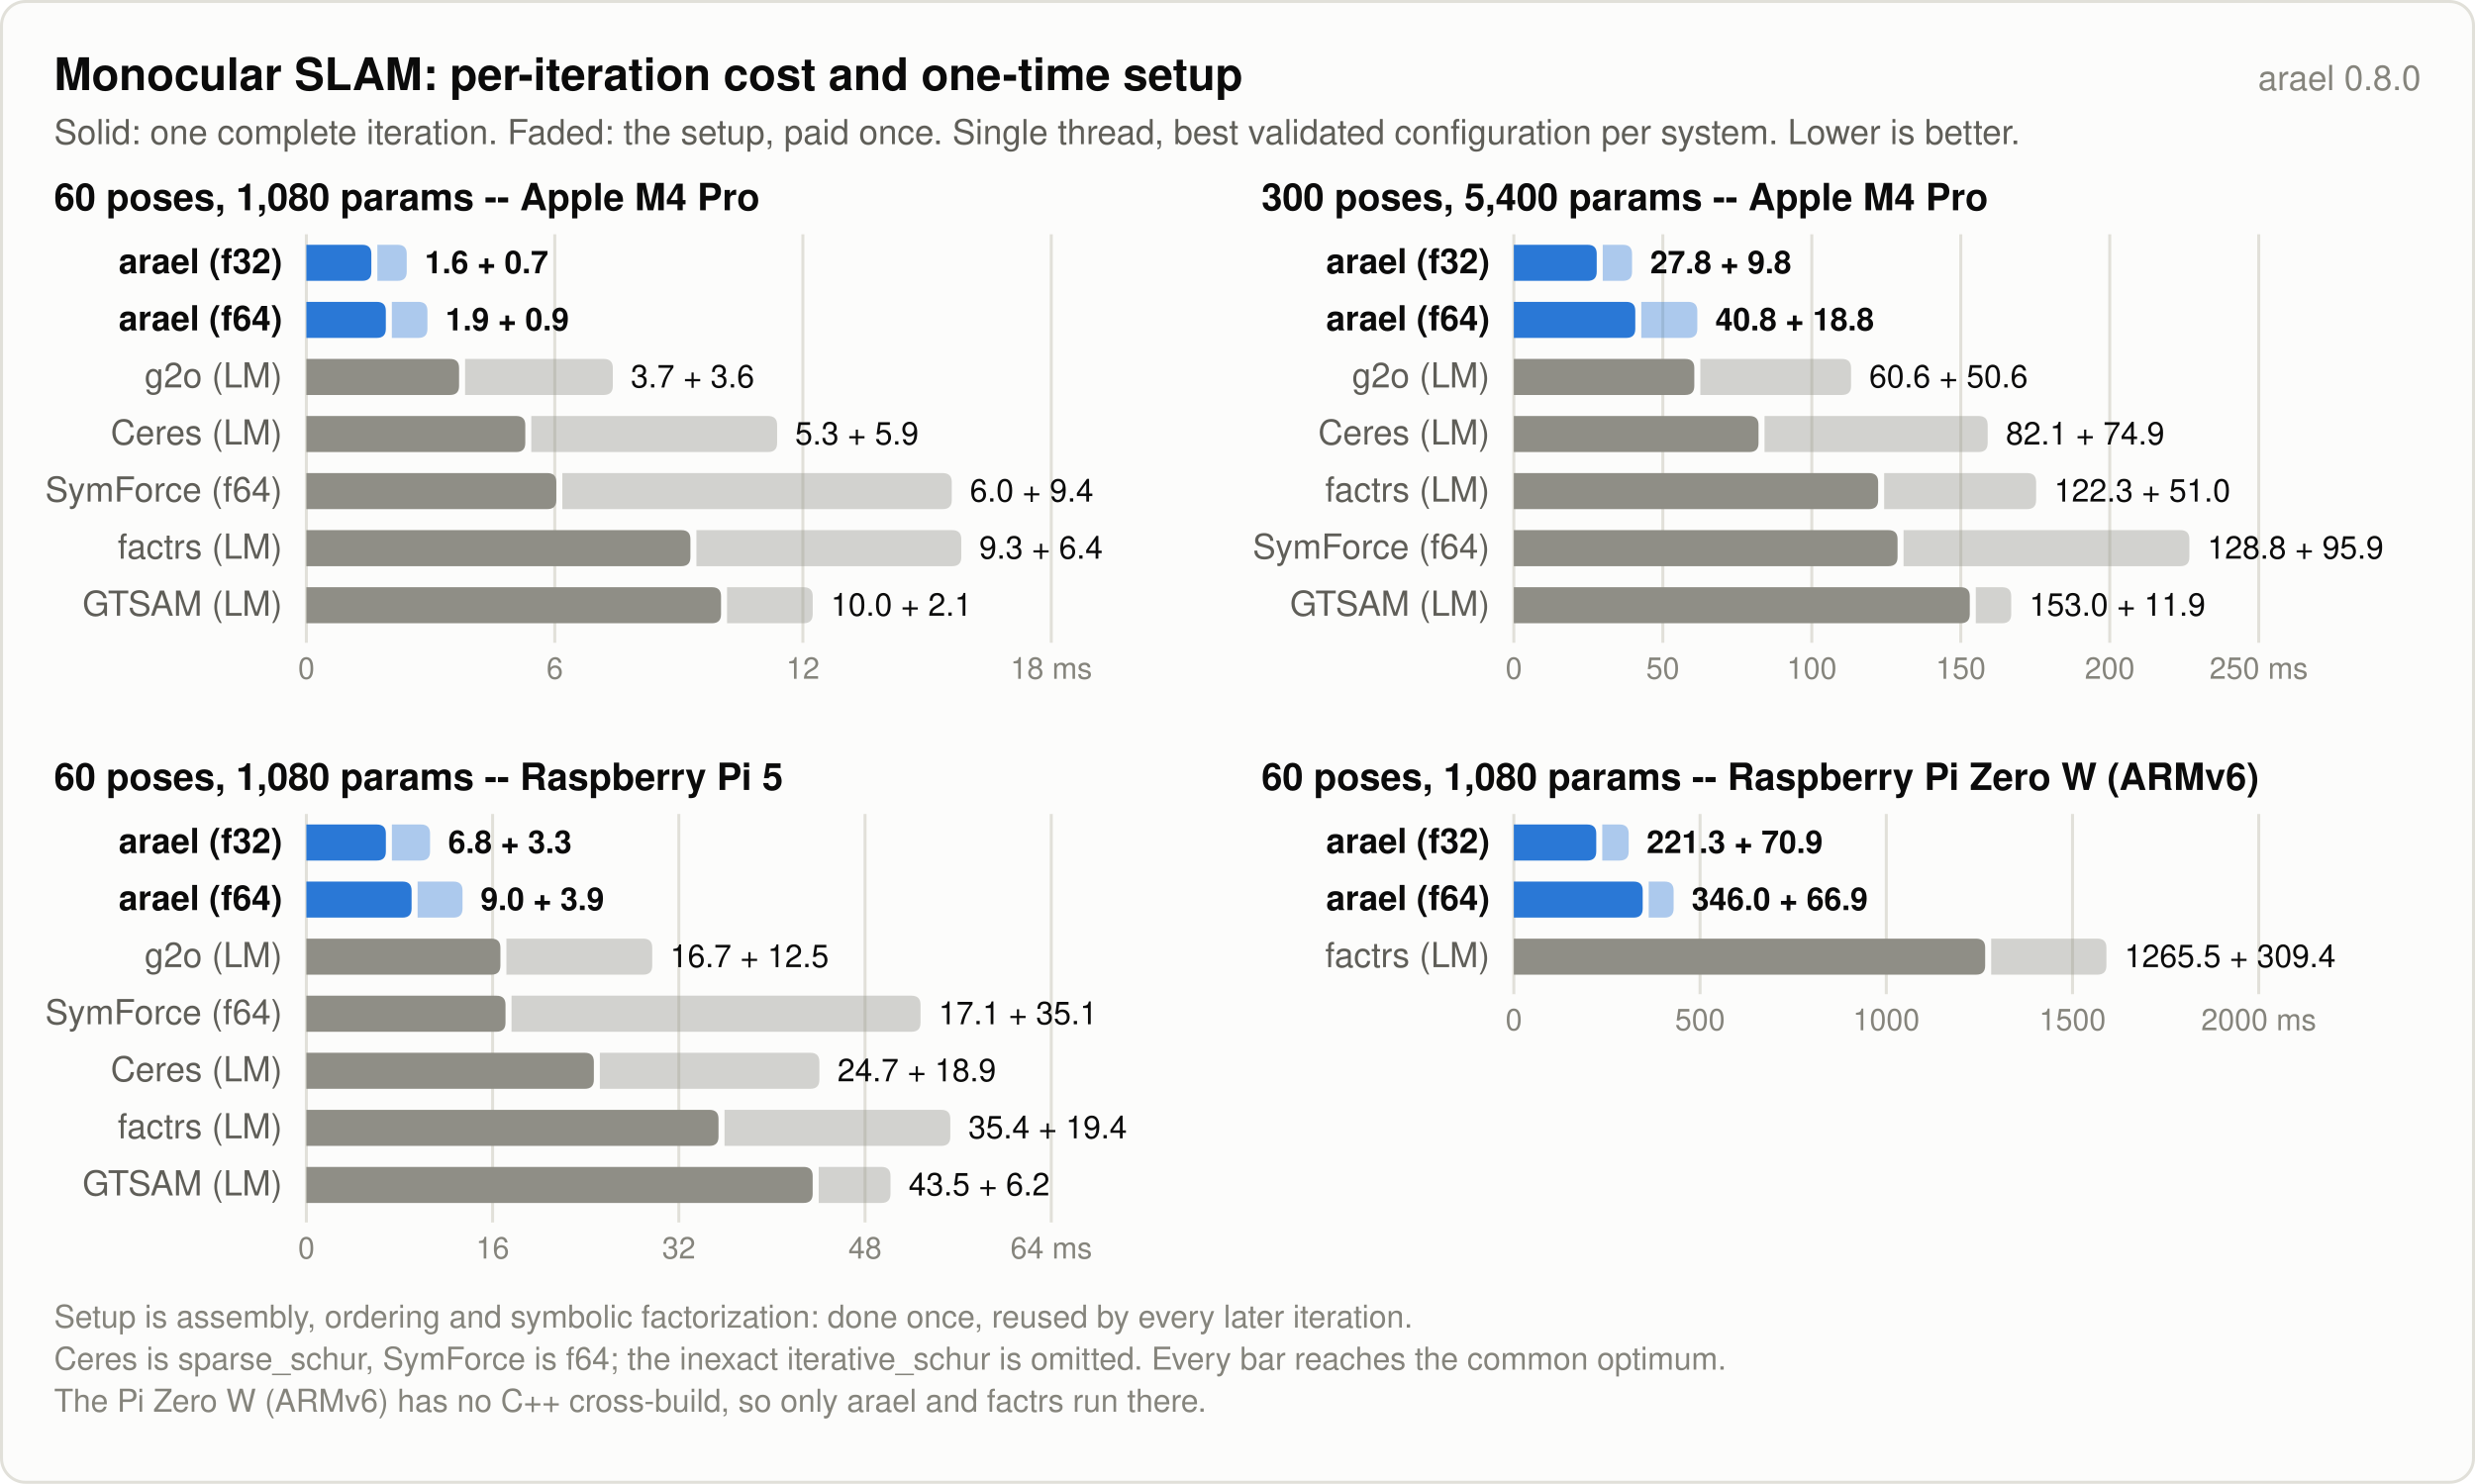
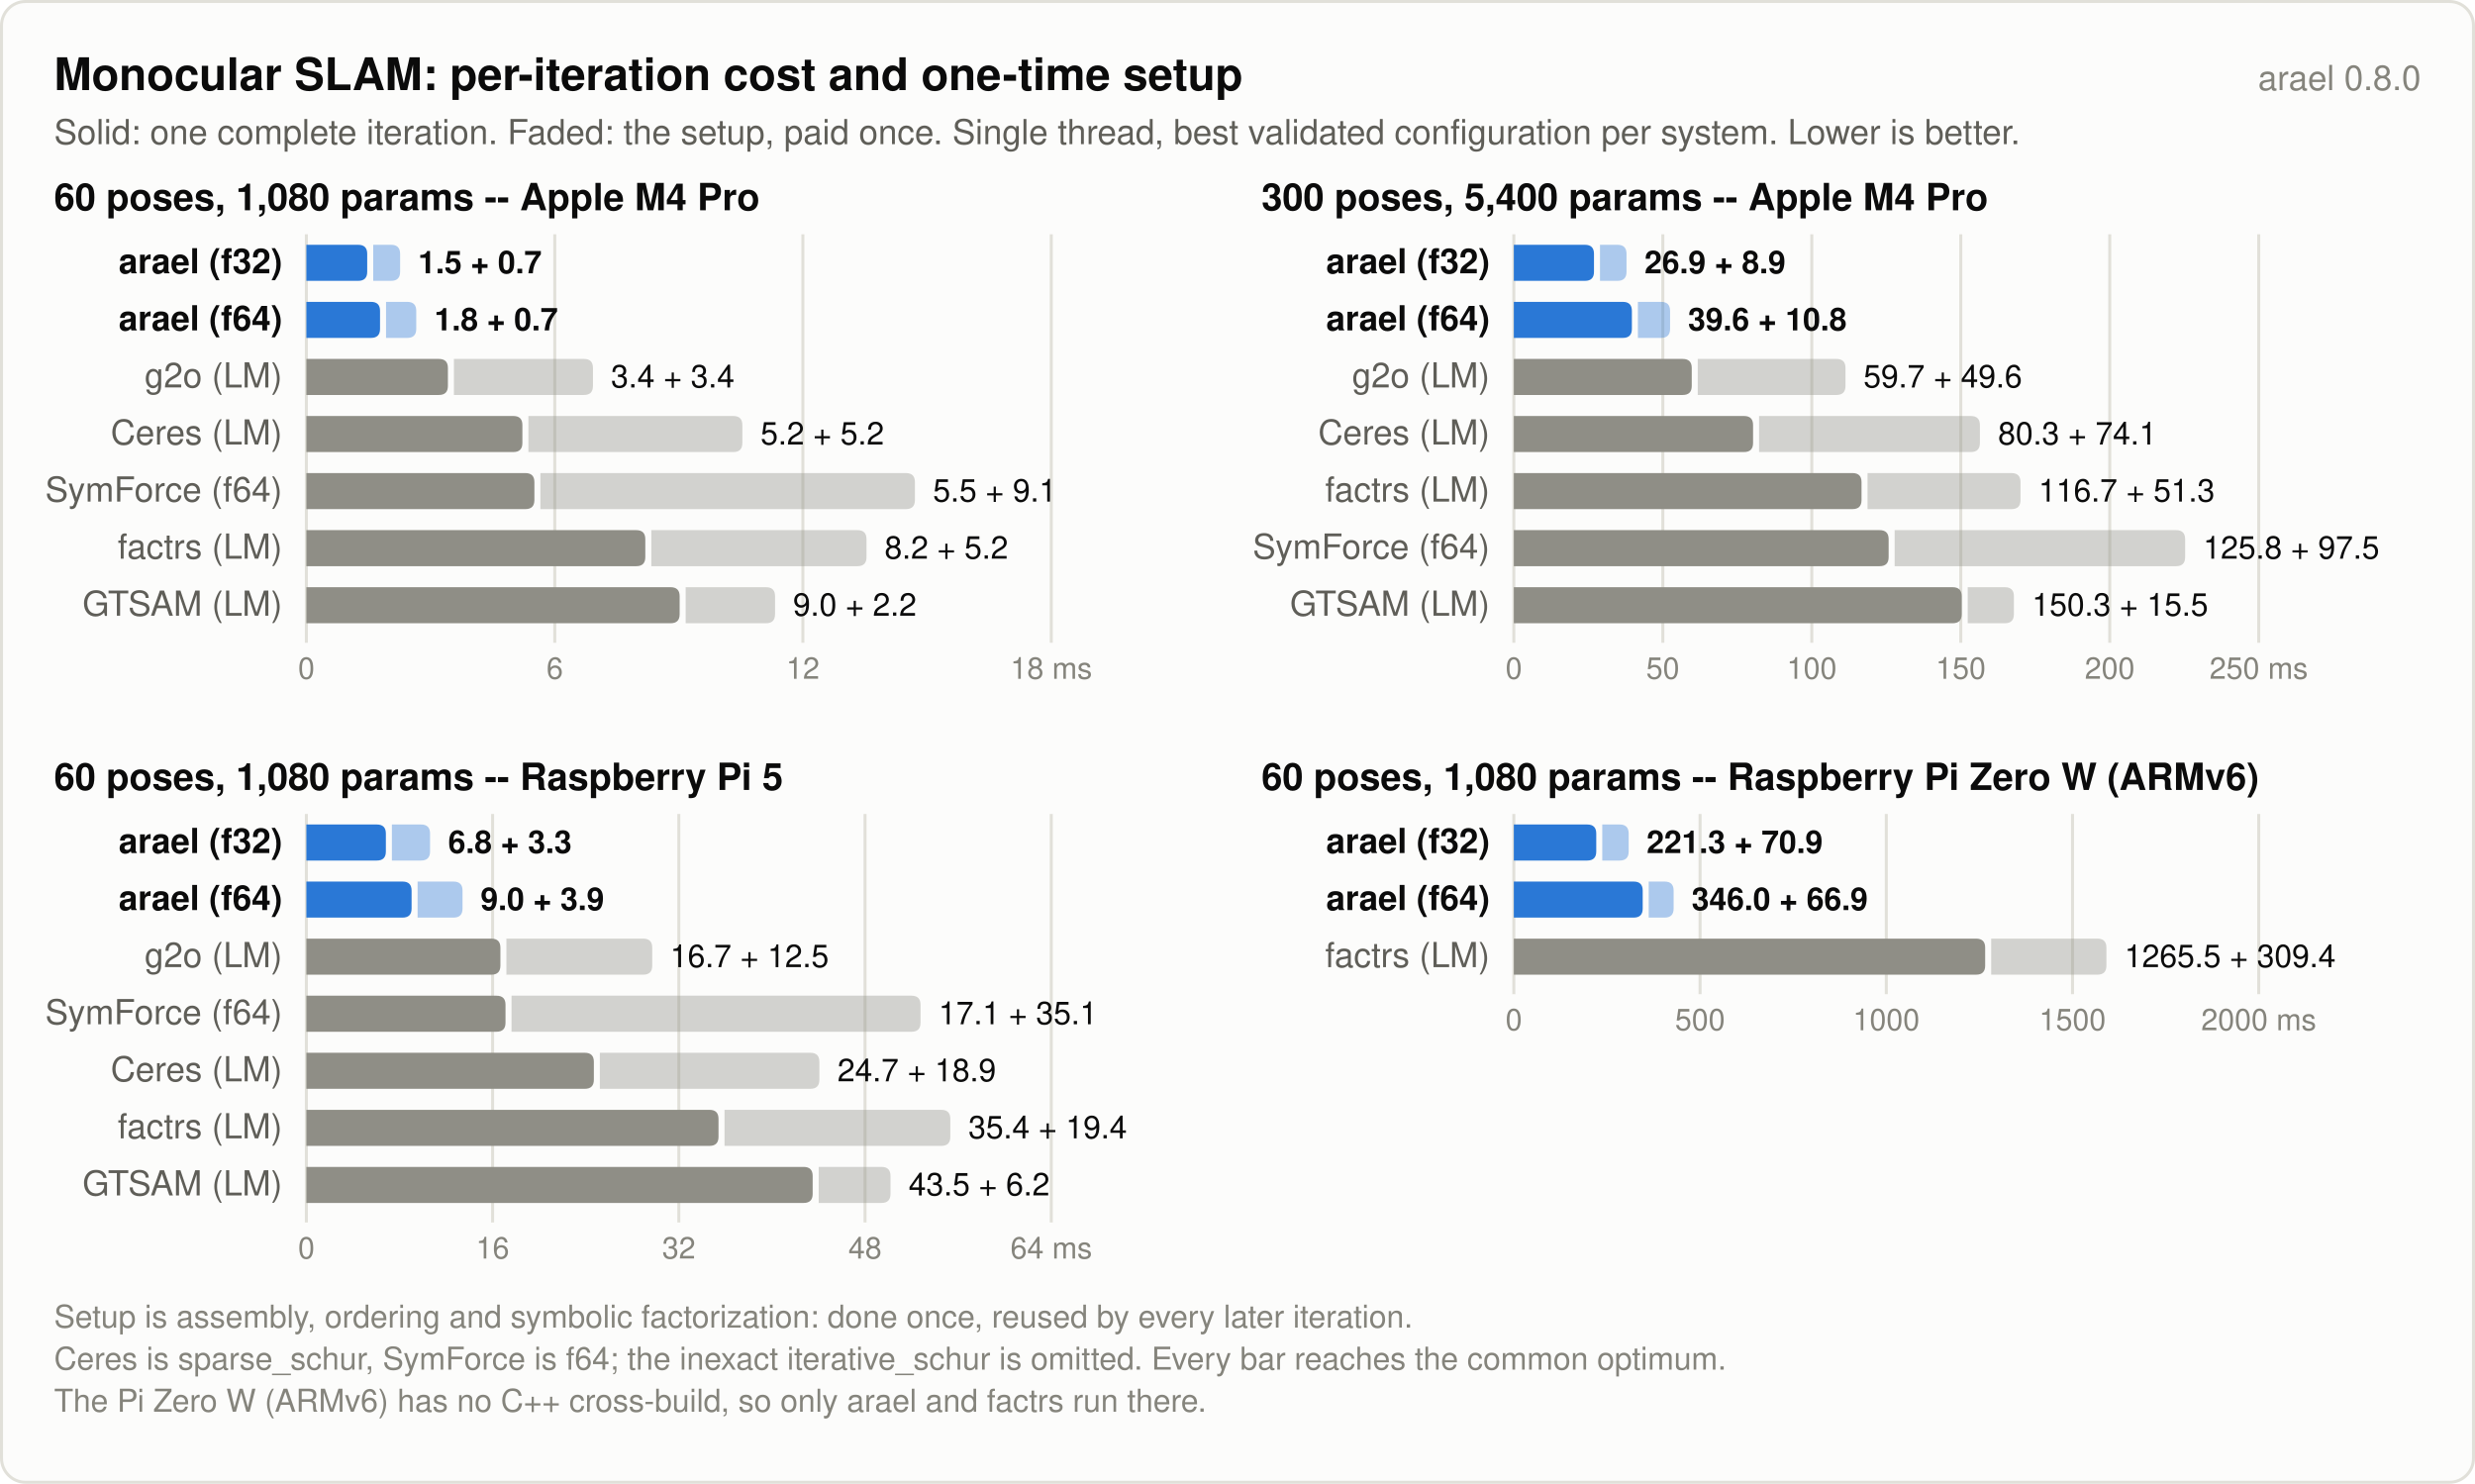
<svg xmlns="http://www.w3.org/2000/svg" width="824" height="494" viewBox="0 0 824 494" font-family="ui-sans-serif, system-ui, -apple-system, 'Segoe UI', Helvetica, Arial, sans-serif">
  <rect x="0.5" y="0.5" width="823" height="493" rx="8" fill="#fcfcfb" stroke="#e1e0d9" />
  <text x="18" y="30" font-size="15" font-weight="600" fill="#0b0b0b">Monocular SLAM: per-iteration cost and one-time setup</text>
  <text x="806" y="30" font-size="11.5" text-anchor="end" fill="#85847c">arael 0.8.0</text>
  <text x="18" y="48" font-size="11.5" fill="#5f5e58">Solid: one complete iteration. Faded: the setup, paid once. Single thread, best validated configuration per system. Lower is better.</text>
  <text x="18" y="70" font-size="12.5" font-weight="600" fill="#0b0b0b">60 poses, 1,080 params -- Apple M4 Pro</text>
  <line x1="102.0" y1="78" x2="102.0" y2="214" stroke="#e1e0d9" stroke-width="1" />
  <text x="102.0" y="226" font-size="10" text-anchor="middle" fill="#85847c">0</text>
  <line x1="184.7" y1="78" x2="184.7" y2="214" stroke="#e1e0d9" stroke-width="1" />
  <text x="184.7" y="226" font-size="10" text-anchor="middle" fill="#85847c">6</text>
  <line x1="267.3" y1="78" x2="267.3" y2="214" stroke="#e1e0d9" stroke-width="1" />
  <text x="267.3" y="226" font-size="10" text-anchor="middle" fill="#85847c">12</text>
  <line x1="350.0" y1="78" x2="350.0" y2="214" stroke="#e1e0d9" stroke-width="1" />
  <text x="350.0" y="226" font-size="10" text-anchor="middle" fill="#85847c">18 ms</text>
  <text x="94" y="91.0" font-size="11.5" text-anchor="end" font-weight="600" fill="#0b0b0b">arael (f32)</text>
-   <path d="M102,81.5 L120.631,81.5 Q123.631,81.5 123.631,84.5 L123.631,90.5 Q123.631,93.5 120.631,93.5 L102,93.5 Z" fill="#2a78d6" />
-   <path d="M125.631,81.5 L132.413,81.5 Q135.413,81.5 135.413,84.5 L135.413,90.5 Q135.413,93.5 132.413,93.5 L125.631,93.5 Z" fill="#2a78d6" fill-opacity="0.38" />
-   <text x="141.4" y="91.0" font-size="10.5" font-weight="600" fill="#0b0b0b">1.6 + 0.7</text>
+   <path d="M102,81.5 L119.253,81.5 Q122.253,81.5 122.253,84.5 L122.253,90.5 Q122.253,93.5 119.253,93.5 L102,93.5 Z" fill="#2a78d6" />
+   <path d="M124.253,81.5 L130.209,81.5 Q133.209,81.5 133.209,84.5 L133.209,90.5 Q133.209,93.5 130.209,93.5 L124.253,93.5 Z" fill="#2a78d6" fill-opacity="0.38" />
+   <text x="139.2" y="91.0" font-size="10.5" font-weight="600" fill="#0b0b0b">1.5 + 0.7</text>
  <text x="94" y="110.0" font-size="11.5" text-anchor="end" font-weight="600" fill="#0b0b0b">arael (f64)</text>
-   <path d="M102,100.5 L125.453,100.5 Q128.453,100.5 128.453,103.5 L128.453,109.5 Q128.453,112.5 125.453,112.5 L102,112.5 Z" fill="#2a78d6" />
-   <path d="M130.453,100.5 L139.302,100.5 Q142.302,100.5 142.302,103.5 L142.302,109.5 Q142.302,112.5 139.302,112.5 L130.453,112.5 Z" fill="#2a78d6" fill-opacity="0.38" />
-   <text x="148.3" y="110.0" font-size="10.5" font-weight="600" fill="#0b0b0b">1.9 + 0.9</text>
+   <path d="M102,100.5 L123.524,100.5 Q126.524,100.5 126.524,103.5 L126.524,109.5 Q126.524,112.5 123.524,112.5 L102,112.5 Z" fill="#2a78d6" />
+   <path d="M128.524,100.5 L135.582,100.5 Q138.582,100.5 138.582,103.5 L138.582,109.5 Q138.582,112.5 135.582,112.5 L128.524,112.5 Z" fill="#2a78d6" fill-opacity="0.38" />
+   <text x="144.6" y="110.0" font-size="10.5" font-weight="600" fill="#0b0b0b">1.8 + 0.7</text>
  <text x="94" y="129.0" font-size="11.5" text-anchor="end" fill="#5f5e58">g2o (LM)</text>
-   <path d="M102,119.5 L149.84,119.5 Q152.84,119.5 152.84,122.5 L152.84,128.5 Q152.84,131.5 149.84,131.5 L102,131.5 Z" fill="#8f8e86" />
-   <path d="M154.84,119.5 L201.027,119.5 Q204.027,119.5 204.027,122.5 L204.027,128.5 Q204.027,131.5 201.027,131.5 L154.84,131.5 Z" fill="#8f8e86" fill-opacity="0.38" />
-   <text x="210.0" y="129.0" font-size="10.5" fill="#0b0b0b">3.7 + 3.6</text>
+   <path d="M102,119.5 L146.12,119.5 Q149.12,119.5 149.12,122.5 L149.12,128.5 Q149.12,131.5 146.12,131.5 L102,131.5 Z" fill="#8f8e86" />
+   <path d="M151.12,119.5 L194.413,119.5 Q197.413,119.5 197.413,122.5 L197.413,128.5 Q197.413,131.5 194.413,131.5 L151.12,131.5 Z" fill="#8f8e86" fill-opacity="0.38" />
+   <text x="203.4" y="129.0" font-size="10.5" fill="#0b0b0b">3.4 + 3.4</text>
  <text x="94" y="148.0" font-size="11.5" text-anchor="end" fill="#5f5e58">Ceres (LM)</text>
-   <path d="M102,138.5 L171.884,138.5 Q174.884,138.5 174.884,141.5 L174.884,147.5 Q174.884,150.5 171.884,150.5 L102,150.5 Z" fill="#8f8e86" />
-   <path d="M176.884,138.5 L255.724,138.5 Q258.724,138.5 258.724,141.5 L258.724,147.5 Q258.724,150.5 255.724,150.5 L176.884,150.5 Z" fill="#8f8e86" fill-opacity="0.38" />
-   <text x="264.7" y="148.0" font-size="10.5" fill="#0b0b0b">5.3 + 5.9</text>
+   <path d="M102,138.5 L170.92,138.5 Q173.92,138.5 173.92,141.5 L173.92,147.5 Q173.92,150.5 170.92,150.5 L102,150.5 Z" fill="#8f8e86" />
+   <path d="M175.92,138.5 L244.151,138.5 Q247.151,138.5 247.151,141.5 L247.151,147.5 Q247.151,150.5 244.151,150.5 L175.92,150.5 Z" fill="#8f8e86" fill-opacity="0.38" />
+   <text x="253.2" y="148.0" font-size="10.5" fill="#0b0b0b">5.2 + 5.2</text>
  <text x="94" y="167.0" font-size="11.5" text-anchor="end" fill="#5f5e58">SymForce (f64)</text>
-   <path d="M102,157.5 L182.218,157.5 Q185.218,157.5 185.218,160.5 L185.218,166.5 Q185.218,169.5 182.218,169.5 L102,169.5 Z" fill="#8f8e86" />
-   <path d="M187.218,157.5 L313.867,157.5 Q316.867,157.5 316.867,160.5 L316.867,166.5 Q316.867,169.5 313.867,169.5 L187.218,169.5 Z" fill="#8f8e86" fill-opacity="0.38" />
-   <text x="322.9" y="167.0" font-size="10.5" fill="#0b0b0b">6.0 + 9.4</text>
+   <path d="M102,157.5 L174.916,157.5 Q177.916,157.5 177.916,160.5 L177.916,166.5 Q177.916,169.5 174.916,169.5 L102,169.5 Z" fill="#8f8e86" />
+   <path d="M179.916,157.5 L301.604,157.5 Q304.604,157.5 304.604,160.5 L304.604,166.5 Q304.604,169.5 301.604,169.5 L179.916,169.5 Z" fill="#8f8e86" fill-opacity="0.38" />
+   <text x="310.6" y="167.0" font-size="10.5" fill="#0b0b0b">5.5 + 9.1</text>
  <text x="94" y="186.0" font-size="11.5" text-anchor="end" fill="#5f5e58">factrs (LM)</text>
-   <path d="M102,176.5 L226.858,176.5 Q229.858,176.5 229.858,179.5 L229.858,185.5 Q229.858,188.5 226.858,188.5 L102,188.5 Z" fill="#8f8e86" />
-   <path d="M231.858,176.5 L317.036,176.5 Q320.036,176.5 320.036,179.5 L320.036,185.5 Q320.036,188.5 317.036,188.5 L231.858,188.5 Z" fill="#8f8e86" fill-opacity="0.38" />
-   <text x="326.0" y="186.0" font-size="10.5" fill="#0b0b0b">9.3 + 6.4</text>
+   <path d="M102,176.5 L211.84,176.5 Q214.84,176.5 214.84,179.5 L214.84,185.5 Q214.84,188.5 211.84,188.5 L102,188.5 Z" fill="#8f8e86" />
+   <path d="M216.84,176.5 L285.484,176.5 Q288.484,176.5 288.484,179.5 L288.484,185.5 Q288.484,188.5 285.484,188.5 L216.84,188.5 Z" fill="#8f8e86" fill-opacity="0.38" />
+   <text x="294.5" y="186.0" font-size="10.5" fill="#0b0b0b">8.2 + 5.2</text>
  <text x="94" y="205.0" font-size="11.5" text-anchor="end" fill="#5f5e58">GTSAM (LM)</text>
-   <path d="M102,195.5 L237.053,195.5 Q240.053,195.5 240.053,198.5 L240.053,204.5 Q240.053,207.5 237.053,207.5 L102,207.5 Z" fill="#8f8e86" />
-   <path d="M242.053,195.5 L267.573,195.5 Q270.573,195.5 270.573,198.5 L270.573,204.5 Q270.573,207.5 267.573,207.5 L242.053,207.5 Z" fill="#8f8e86" fill-opacity="0.38" />
-   <text x="276.6" y="205.0" font-size="10.5" fill="#0b0b0b">10.0 + 2.1</text>
+   <path d="M102,195.5 L223.276,195.5 Q226.276,195.5 226.276,198.5 L226.276,204.5 Q226.276,207.5 223.276,207.5 L102,207.5 Z" fill="#8f8e86" />
+   <path d="M228.276,195.5 L255.036,195.5 Q258.036,195.5 258.036,198.5 L258.036,204.5 Q258.036,207.5 255.036,207.5 L228.276,207.5 Z" fill="#8f8e86" fill-opacity="0.38" />
+   <text x="264.0" y="205.0" font-size="10.5" fill="#0b0b0b">9.0 + 2.2</text>
  <text x="420" y="70" font-size="12.5" font-weight="600" fill="#0b0b0b">300 poses, 5,400 params -- Apple M4 Pro</text>
  <line x1="504.0" y1="78" x2="504.0" y2="214" stroke="#e1e0d9" stroke-width="1" />
  <text x="504.0" y="226" font-size="10" text-anchor="middle" fill="#85847c">0</text>
  <line x1="553.6" y1="78" x2="553.6" y2="214" stroke="#e1e0d9" stroke-width="1" />
  <text x="553.6" y="226" font-size="10" text-anchor="middle" fill="#85847c">50</text>
  <line x1="603.2" y1="78" x2="603.2" y2="214" stroke="#e1e0d9" stroke-width="1" />
  <text x="603.2" y="226" font-size="10" text-anchor="middle" fill="#85847c">100</text>
  <line x1="652.8" y1="78" x2="652.8" y2="214" stroke="#e1e0d9" stroke-width="1" />
  <text x="652.8" y="226" font-size="10" text-anchor="middle" fill="#85847c">150</text>
  <line x1="702.4" y1="78" x2="702.4" y2="214" stroke="#e1e0d9" stroke-width="1" />
  <text x="702.4" y="226" font-size="10" text-anchor="middle" fill="#85847c">200</text>
  <line x1="752.0" y1="78" x2="752.0" y2="214" stroke="#e1e0d9" stroke-width="1" />
  <text x="752.0" y="226" font-size="10" text-anchor="middle" fill="#85847c">250 ms</text>
  <text x="496" y="91.0" font-size="11.5" text-anchor="end" font-weight="600" fill="#0b0b0b">arael (f32)</text>
-   <path d="M504,81.5 L528.597,81.5 Q531.597,81.5 531.597,84.5 L531.597,90.5 Q531.597,93.5 528.597,93.5 L504,93.5 Z" fill="#2a78d6" />
-   <path d="M533.597,81.5 L540.359,81.5 Q543.359,81.5 543.359,84.5 L543.359,90.5 Q543.359,93.5 540.359,93.5 L533.597,93.5 Z" fill="#2a78d6" fill-opacity="0.38" />
-   <text x="549.4" y="91.0" font-size="10.5" font-weight="600" fill="#0b0b0b">27.8 + 9.8</text>
+   <path d="M504,81.5 L527.685,81.5 Q530.685,81.5 530.685,84.5 L530.685,90.5 Q530.685,93.5 527.685,93.5 L504,93.5 Z" fill="#2a78d6" />
+   <path d="M532.685,81.5 L538.514,81.5 Q541.514,81.5 541.514,84.5 L541.514,90.5 Q541.514,93.5 538.514,93.5 L532.685,93.5 Z" fill="#2a78d6" fill-opacity="0.38" />
+   <text x="547.5" y="91.0" font-size="10.5" font-weight="600" fill="#0b0b0b">26.9 + 8.9</text>
  <text x="496" y="110.0" font-size="11.5" text-anchor="end" font-weight="600" fill="#0b0b0b">arael (f64)</text>
-   <path d="M504,100.5 L541.434,100.5 Q544.434,100.5 544.434,103.5 L544.434,109.5 Q544.434,112.5 541.434,112.5 L504,112.5 Z" fill="#2a78d6" />
-   <path d="M546.434,100.5 L562.084,100.5 Q565.084,100.5 565.084,103.5 L565.084,109.5 Q565.084,112.5 562.084,112.5 L546.434,112.5 Z" fill="#2a78d6" fill-opacity="0.38" />
-   <text x="571.1" y="110.0" font-size="10.5" font-weight="600" fill="#0b0b0b">40.8 + 18.8</text>
+   <path d="M504,100.5 L540.303,100.5 Q543.303,100.5 543.303,103.5 L543.303,109.5 Q543.303,112.5 540.303,112.5 L504,112.5 Z" fill="#2a78d6" />
+   <path d="M545.303,100.5 L553.017,100.5 Q556.017,100.5 556.017,103.5 L556.017,109.5 Q556.017,112.5 553.017,112.5 L545.303,112.5 Z" fill="#2a78d6" fill-opacity="0.38" />
+   <text x="562.0" y="110.0" font-size="10.5" font-weight="600" fill="#0b0b0b">39.6 + 10.8</text>
  <text x="496" y="129.0" font-size="11.5" text-anchor="end" fill="#5f5e58">g2o (LM)</text>
-   <path d="M504,119.5 L561.085,119.5 Q564.085,119.5 564.085,122.5 L564.085,128.5 Q564.085,131.5 561.085,131.5 L504,131.5 Z" fill="#8f8e86" />
-   <path d="M566.085,119.5 L613.271,119.5 Q616.271,119.5 616.271,122.5 L616.271,128.5 Q616.271,131.5 613.271,131.5 L566.085,131.5 Z" fill="#8f8e86" fill-opacity="0.38" />
-   <text x="622.3" y="129.0" font-size="10.5" fill="#0b0b0b">60.6 + 50.6</text>
+   <path d="M504,119.5 L560.232,119.5 Q563.232,119.5 563.232,122.5 L563.232,128.5 Q563.232,131.5 560.232,131.5 L504,131.5 Z" fill="#8f8e86" />
+   <path d="M565.232,119.5 L611.416,119.5 Q614.416,119.5 614.416,122.5 L614.416,128.5 Q614.416,131.5 611.416,131.5 L565.232,131.5 Z" fill="#8f8e86" fill-opacity="0.38" />
+   <text x="620.4" y="129.0" font-size="10.5" fill="#0b0b0b">59.7 + 49.6</text>
  <text x="496" y="148.0" font-size="11.5" text-anchor="end" fill="#5f5e58">Ceres (LM)</text>
-   <path d="M504,138.5 L582.463,138.5 Q585.463,138.5 585.463,141.5 L585.463,147.5 Q585.463,150.5 582.463,150.5 L504,150.5 Z" fill="#8f8e86" />
-   <path d="M587.463,138.5 L658.754,138.5 Q661.754,138.5 661.754,141.5 L661.754,147.5 Q661.754,150.5 658.754,150.5 L587.463,150.5 Z" fill="#8f8e86" fill-opacity="0.38" />
-   <text x="667.8" y="148.0" font-size="10.5" fill="#0b0b0b">82.1 + 74.9</text>
+   <path d="M504,138.5 L580.648,138.5 Q583.648,138.5 583.648,141.5 L583.648,147.5 Q583.648,150.5 580.648,150.5 L504,150.5 Z" fill="#8f8e86" />
+   <path d="M585.648,138.5 L656.165,138.5 Q659.165,138.5 659.165,141.5 L659.165,147.5 Q659.165,150.5 656.165,150.5 L585.648,150.5 Z" fill="#8f8e86" fill-opacity="0.38" />
+   <text x="665.2" y="148.0" font-size="10.5" fill="#0b0b0b">80.3 + 74.1</text>
  <text x="496" y="167.0" font-size="11.5" text-anchor="end" fill="#5f5e58">factrs (LM)</text>
-   <path d="M504,157.5 L622.292,157.5 Q625.292,157.5 625.292,160.5 L625.292,166.5 Q625.292,169.5 622.292,169.5 L504,169.5 Z" fill="#8f8e86" />
-   <path d="M627.292,157.5 L674.884,157.5 Q677.884,157.5 677.884,160.5 L677.884,166.5 Q677.884,169.5 674.884,169.5 L627.292,169.5 Z" fill="#8f8e86" fill-opacity="0.38" />
-   <text x="683.9" y="167.0" font-size="10.5" fill="#0b0b0b">122.3 + 51.0</text>
+   <path d="M504,157.5 L616.756,157.5 Q619.756,157.5 619.756,160.5 L619.756,166.5 Q619.756,169.5 616.756,169.5 L504,169.5 Z" fill="#8f8e86" />
+   <path d="M621.756,157.5 L669.686,157.5 Q672.686,157.5 672.686,160.5 L672.686,166.5 Q672.686,169.5 669.686,169.5 L621.756,169.5 Z" fill="#8f8e86" fill-opacity="0.38" />
+   <text x="678.7" y="167.0" font-size="10.5" fill="#0b0b0b">116.7 + 51.3</text>
  <text x="496" y="186.0" font-size="11.5" text-anchor="end" fill="#5f5e58">SymForce (f64)</text>
-   <path d="M504,176.5 L628.75,176.5 Q631.75,176.5 631.75,179.5 L631.75,185.5 Q631.75,188.5 628.75,188.5 L504,188.5 Z" fill="#8f8e86" />
-   <path d="M633.75,176.5 L725.912,176.5 Q728.912,176.5 728.912,179.5 L728.912,185.5 Q728.912,188.5 725.912,188.5 L633.75,188.5 Z" fill="#8f8e86" fill-opacity="0.38" />
-   <text x="734.9" y="186.0" font-size="10.5" fill="#0b0b0b">128.8 + 95.9</text>
+   <path d="M504,176.5 L625.784,176.5 Q628.784,176.5 628.784,179.5 L628.784,185.5 Q628.784,188.5 625.784,188.5 L504,188.5 Z" fill="#8f8e86" />
+   <path d="M630.784,176.5 L724.494,176.5 Q727.494,176.5 727.494,179.5 L727.494,185.5 Q727.494,188.5 724.494,188.5 L630.784,188.5 Z" fill="#8f8e86" fill-opacity="0.38" />
+   <text x="733.5" y="186.0" font-size="10.5" fill="#0b0b0b">125.8 + 97.5</text>
  <text x="496" y="205.0" font-size="11.5" text-anchor="end" fill="#5f5e58">GTSAM (LM)</text>
-   <path d="M504,195.5 L652.796,195.5 Q655.796,195.5 655.796,198.5 L655.796,204.5 Q655.796,207.5 652.796,207.5 L504,207.5 Z" fill="#8f8e86" />
-   <path d="M657.796,195.5 L666.591,195.5 Q669.591,195.5 669.591,198.5 L669.591,204.5 Q669.591,207.5 666.591,207.5 L657.796,207.5 Z" fill="#8f8e86" fill-opacity="0.38" />
-   <text x="675.6" y="205.0" font-size="10.5" fill="#0b0b0b">153.0 + 11.9</text>
+   <path d="M504,195.5 L650.108,195.5 Q653.108,195.5 653.108,198.5 L653.108,204.5 Q653.108,207.5 650.108,207.5 L504,207.5 Z" fill="#8f8e86" />
+   <path d="M655.108,195.5 L667.484,195.5 Q670.484,195.5 670.484,198.5 L670.484,204.5 Q670.484,207.5 667.484,207.5 L655.108,207.5 Z" fill="#8f8e86" fill-opacity="0.38" />
+   <text x="676.5" y="205.0" font-size="10.5" fill="#0b0b0b">150.3 + 15.5</text>
  <text x="18" y="263" font-size="12.5" font-weight="600" fill="#0b0b0b">60 poses, 1,080 params -- Raspberry Pi 5</text>
  <line x1="102.0" y1="271" x2="102.0" y2="407" stroke="#e1e0d9" stroke-width="1" />
  <text x="102.0" y="419" font-size="10" text-anchor="middle" fill="#85847c">0</text>
  <line x1="164.0" y1="271" x2="164.0" y2="407" stroke="#e1e0d9" stroke-width="1" />
  <text x="164.0" y="419" font-size="10" text-anchor="middle" fill="#85847c">16</text>
  <line x1="226.0" y1="271" x2="226.0" y2="407" stroke="#e1e0d9" stroke-width="1" />
  <text x="226.0" y="419" font-size="10" text-anchor="middle" fill="#85847c">32</text>
  <line x1="288.0" y1="271" x2="288.0" y2="407" stroke="#e1e0d9" stroke-width="1" />
  <text x="288.0" y="419" font-size="10" text-anchor="middle" fill="#85847c">48</text>
  <line x1="350.0" y1="271" x2="350.0" y2="407" stroke="#e1e0d9" stroke-width="1" />
  <text x="350.0" y="419" font-size="10" text-anchor="middle" fill="#85847c">64 ms</text>
  <text x="94" y="284.0" font-size="11.5" text-anchor="end" font-weight="600" fill="#0b0b0b">arael (f32)</text>
  <path d="M102,274.5 L125.466,274.5 Q128.466,274.5 128.466,277.5 L128.466,283.5 Q128.466,286.5 125.466,286.5 L102,286.5 Z" fill="#2a78d6" />
  <path d="M130.466,274.5 L140.176,274.5 Q143.176,274.5 143.176,277.5 L143.176,283.5 Q143.176,286.5 140.176,286.5 L130.466,286.5 Z" fill="#2a78d6" fill-opacity="0.38" />
  <text x="149.2" y="284.0" font-size="10.5" font-weight="600" fill="#0b0b0b">6.8 + 3.3</text>
  <text x="94" y="303.0" font-size="11.5" text-anchor="end" font-weight="600" fill="#0b0b0b">arael (f64)</text>
  <path d="M102,293.5 L134.03,293.5 Q137.03,293.5 137.03,296.5 L137.03,302.5 Q137.03,305.5 134.03,305.5 L102,305.5 Z" fill="#2a78d6" />
  <path d="M139.03,293.5 L150.988,293.5 Q153.988,293.5 153.988,296.5 L153.988,302.5 Q153.988,305.5 150.988,305.5 L139.03,305.5 Z" fill="#2a78d6" fill-opacity="0.38" />
  <text x="160.0" y="303.0" font-size="10.5" font-weight="600" fill="#0b0b0b">9.0 + 3.9</text>
  <text x="94" y="322.0" font-size="11.5" text-anchor="end" fill="#5f5e58">g2o (LM)</text>
  <path d="M102,312.5 L163.596,312.5 Q166.596,312.5 166.596,315.5 L166.596,321.5 Q166.596,324.5 163.596,324.5 L102,324.5 Z" fill="#8f8e86" />
  <path d="M168.596,312.5 L214.15,312.5 Q217.15,312.5 217.15,315.5 L217.15,321.5 Q217.15,324.5 214.15,324.5 L168.596,324.5 Z" fill="#8f8e86" fill-opacity="0.38" />
  <text x="223.1" y="322.0" font-size="10.5" fill="#0b0b0b">16.7 + 12.5</text>
  <text x="94" y="341.0" font-size="11.5" text-anchor="end" fill="#5f5e58">SymForce (f64)</text>
  <path d="M102,331.5 L165.301,331.5 Q168.301,331.5 168.301,334.5 L168.301,340.5 Q168.301,343.5 165.301,343.5 L102,343.5 Z" fill="#8f8e86" />
  <path d="M170.301,331.5 L303.469,331.5 Q306.469,331.5 306.469,334.5 L306.469,340.5 Q306.469,343.5 303.469,343.5 L170.301,343.5 Z" fill="#8f8e86" fill-opacity="0.38" />
  <text x="312.5" y="341.0" font-size="10.5" fill="#0b0b0b">17.1 + 35.1</text>
  <text x="94" y="360.0" font-size="11.5" text-anchor="end" fill="#5f5e58">Ceres (LM)</text>
  <path d="M102,350.5 L194.712,350.5 Q197.712,350.5 197.712,353.5 L197.712,359.5 Q197.712,362.5 194.712,362.5 L102,362.5 Z" fill="#8f8e86" />
  <path d="M199.712,350.5 L269.795,350.5 Q272.795,350.5 272.795,353.5 L272.795,359.5 Q272.795,362.5 269.795,362.5 L199.712,362.5 Z" fill="#8f8e86" fill-opacity="0.38" />
  <text x="278.8" y="360.0" font-size="10.5" fill="#0b0b0b">24.7 + 18.9</text>
  <text x="94" y="379.0" font-size="11.5" text-anchor="end" fill="#5f5e58">factrs (LM)</text>
  <path d="M102,369.5 L236.214,369.5 Q239.214,369.5 239.214,372.5 L239.214,378.5 Q239.214,381.5 236.214,381.5 L102,381.5 Z" fill="#8f8e86" />
  <path d="M241.214,369.5 L313.389,369.5 Q316.389,369.5 316.389,372.5 L316.389,378.5 Q316.389,381.5 313.389,381.5 L241.214,381.5 Z" fill="#8f8e86" fill-opacity="0.38" />
  <text x="322.4" y="379.0" font-size="10.5" fill="#0b0b0b">35.4 + 19.4</text>
  <text x="94" y="398.0" font-size="11.5" text-anchor="end" fill="#5f5e58">GTSAM (LM)</text>
  <path d="M102,388.5 L267.562,388.5 Q270.562,388.5 270.562,391.5 L270.562,397.5 Q270.562,400.5 267.562,400.5 L102,400.5 Z" fill="#8f8e86" />
  <path d="M272.562,388.5 L293.471,388.5 Q296.471,388.5 296.471,391.5 L296.471,397.5 Q296.471,400.5 293.471,400.5 L272.562,400.5 Z" fill="#8f8e86" fill-opacity="0.38" />
  <text x="302.5" y="398.0" font-size="10.5" fill="#0b0b0b">43.5 + 6.2</text>
  <text x="420" y="263" font-size="12.5" font-weight="600" fill="#0b0b0b">60 poses, 1,080 params -- Raspberry Pi Zero W (ARMv6)</text>
  <line x1="504.0" y1="271" x2="504.0" y2="331" stroke="#e1e0d9" stroke-width="1" />
  <text x="504.0" y="343" font-size="10" text-anchor="middle" fill="#85847c">0</text>
  <line x1="566.0" y1="271" x2="566.0" y2="331" stroke="#e1e0d9" stroke-width="1" />
  <text x="566.0" y="343" font-size="10" text-anchor="middle" fill="#85847c">500</text>
  <line x1="628.0" y1="271" x2="628.0" y2="331" stroke="#e1e0d9" stroke-width="1" />
  <text x="628.0" y="343" font-size="10" text-anchor="middle" fill="#85847c">1000</text>
  <line x1="690.0" y1="271" x2="690.0" y2="331" stroke="#e1e0d9" stroke-width="1" />
  <text x="690.0" y="343" font-size="10" text-anchor="middle" fill="#85847c">1500</text>
  <line x1="752.0" y1="271" x2="752.0" y2="331" stroke="#e1e0d9" stroke-width="1" />
  <text x="752.0" y="343" font-size="10" text-anchor="middle" fill="#85847c">2000 ms</text>
  <text x="496" y="284.0" font-size="11.5" text-anchor="end" font-weight="600" fill="#0b0b0b">arael (f32)</text>
  <path d="M504,274.5 L528.439,274.5 Q531.439,274.5 531.439,277.5 L531.439,283.5 Q531.439,286.5 528.439,286.5 L504,286.5 Z" fill="#2a78d6" />
  <path d="M533.439,274.5 L539.234,274.5 Q542.234,274.5 542.234,277.5 L542.234,283.5 Q542.234,286.5 539.234,286.5 L533.439,286.5 Z" fill="#2a78d6" fill-opacity="0.38" />
  <text x="548.2" y="284.0" font-size="10.5" font-weight="600" fill="#0b0b0b">221.3 + 70.9</text>
  <text x="496" y="303.0" font-size="11.5" text-anchor="end" font-weight="600" fill="#0b0b0b">arael (f64)</text>
  <path d="M504,293.5 L543.904,293.5 Q546.904,293.5 546.904,296.5 L546.904,302.5 Q546.904,305.5 543.904,305.5 L504,305.5 Z" fill="#2a78d6" />
  <path d="M548.904,293.5 L554.197,293.5 Q557.197,293.5 557.197,296.5 L557.197,302.5 Q557.197,305.5 554.197,305.5 L548.904,305.5 Z" fill="#2a78d6" fill-opacity="0.38" />
  <text x="563.2" y="303.0" font-size="10.5" font-weight="600" fill="#0b0b0b">346.0 + 66.9</text>
  <text x="496" y="322.0" font-size="11.5" text-anchor="end" fill="#5f5e58">factrs (LM)</text>
  <path d="M504,312.5 L657.921,312.5 Q660.921,312.5 660.921,315.5 L660.921,321.5 Q660.921,324.5 657.921,324.5 L504,324.5 Z" fill="#8f8e86" />
  <path d="M662.921,312.5 L698.289,312.5 Q701.289,312.5 701.289,315.5 L701.289,321.5 Q701.289,324.5 698.289,324.5 L662.921,324.5 Z" fill="#8f8e86" fill-opacity="0.38" />
  <text x="707.3" y="322.0" font-size="10.5" fill="#0b0b0b">1265.5 + 309.4</text>
  <text x="18" y="442" font-size="10.5" fill="#85847c">Setup is assembly, ordering and symbolic factorization: done once, reused by every later iteration.</text>
  <text x="18" y="456" font-size="10.5" fill="#85847c">Ceres is sparse_schur, SymForce is f64; the inexact iterative_schur is omitted. Every bar reaches the common optimum.</text>
  <text x="18" y="470" font-size="10.5" fill="#85847c">The Pi Zero W (ARMv6) has no C++ cross-build, so only arael and factrs run there.</text>
</svg>
